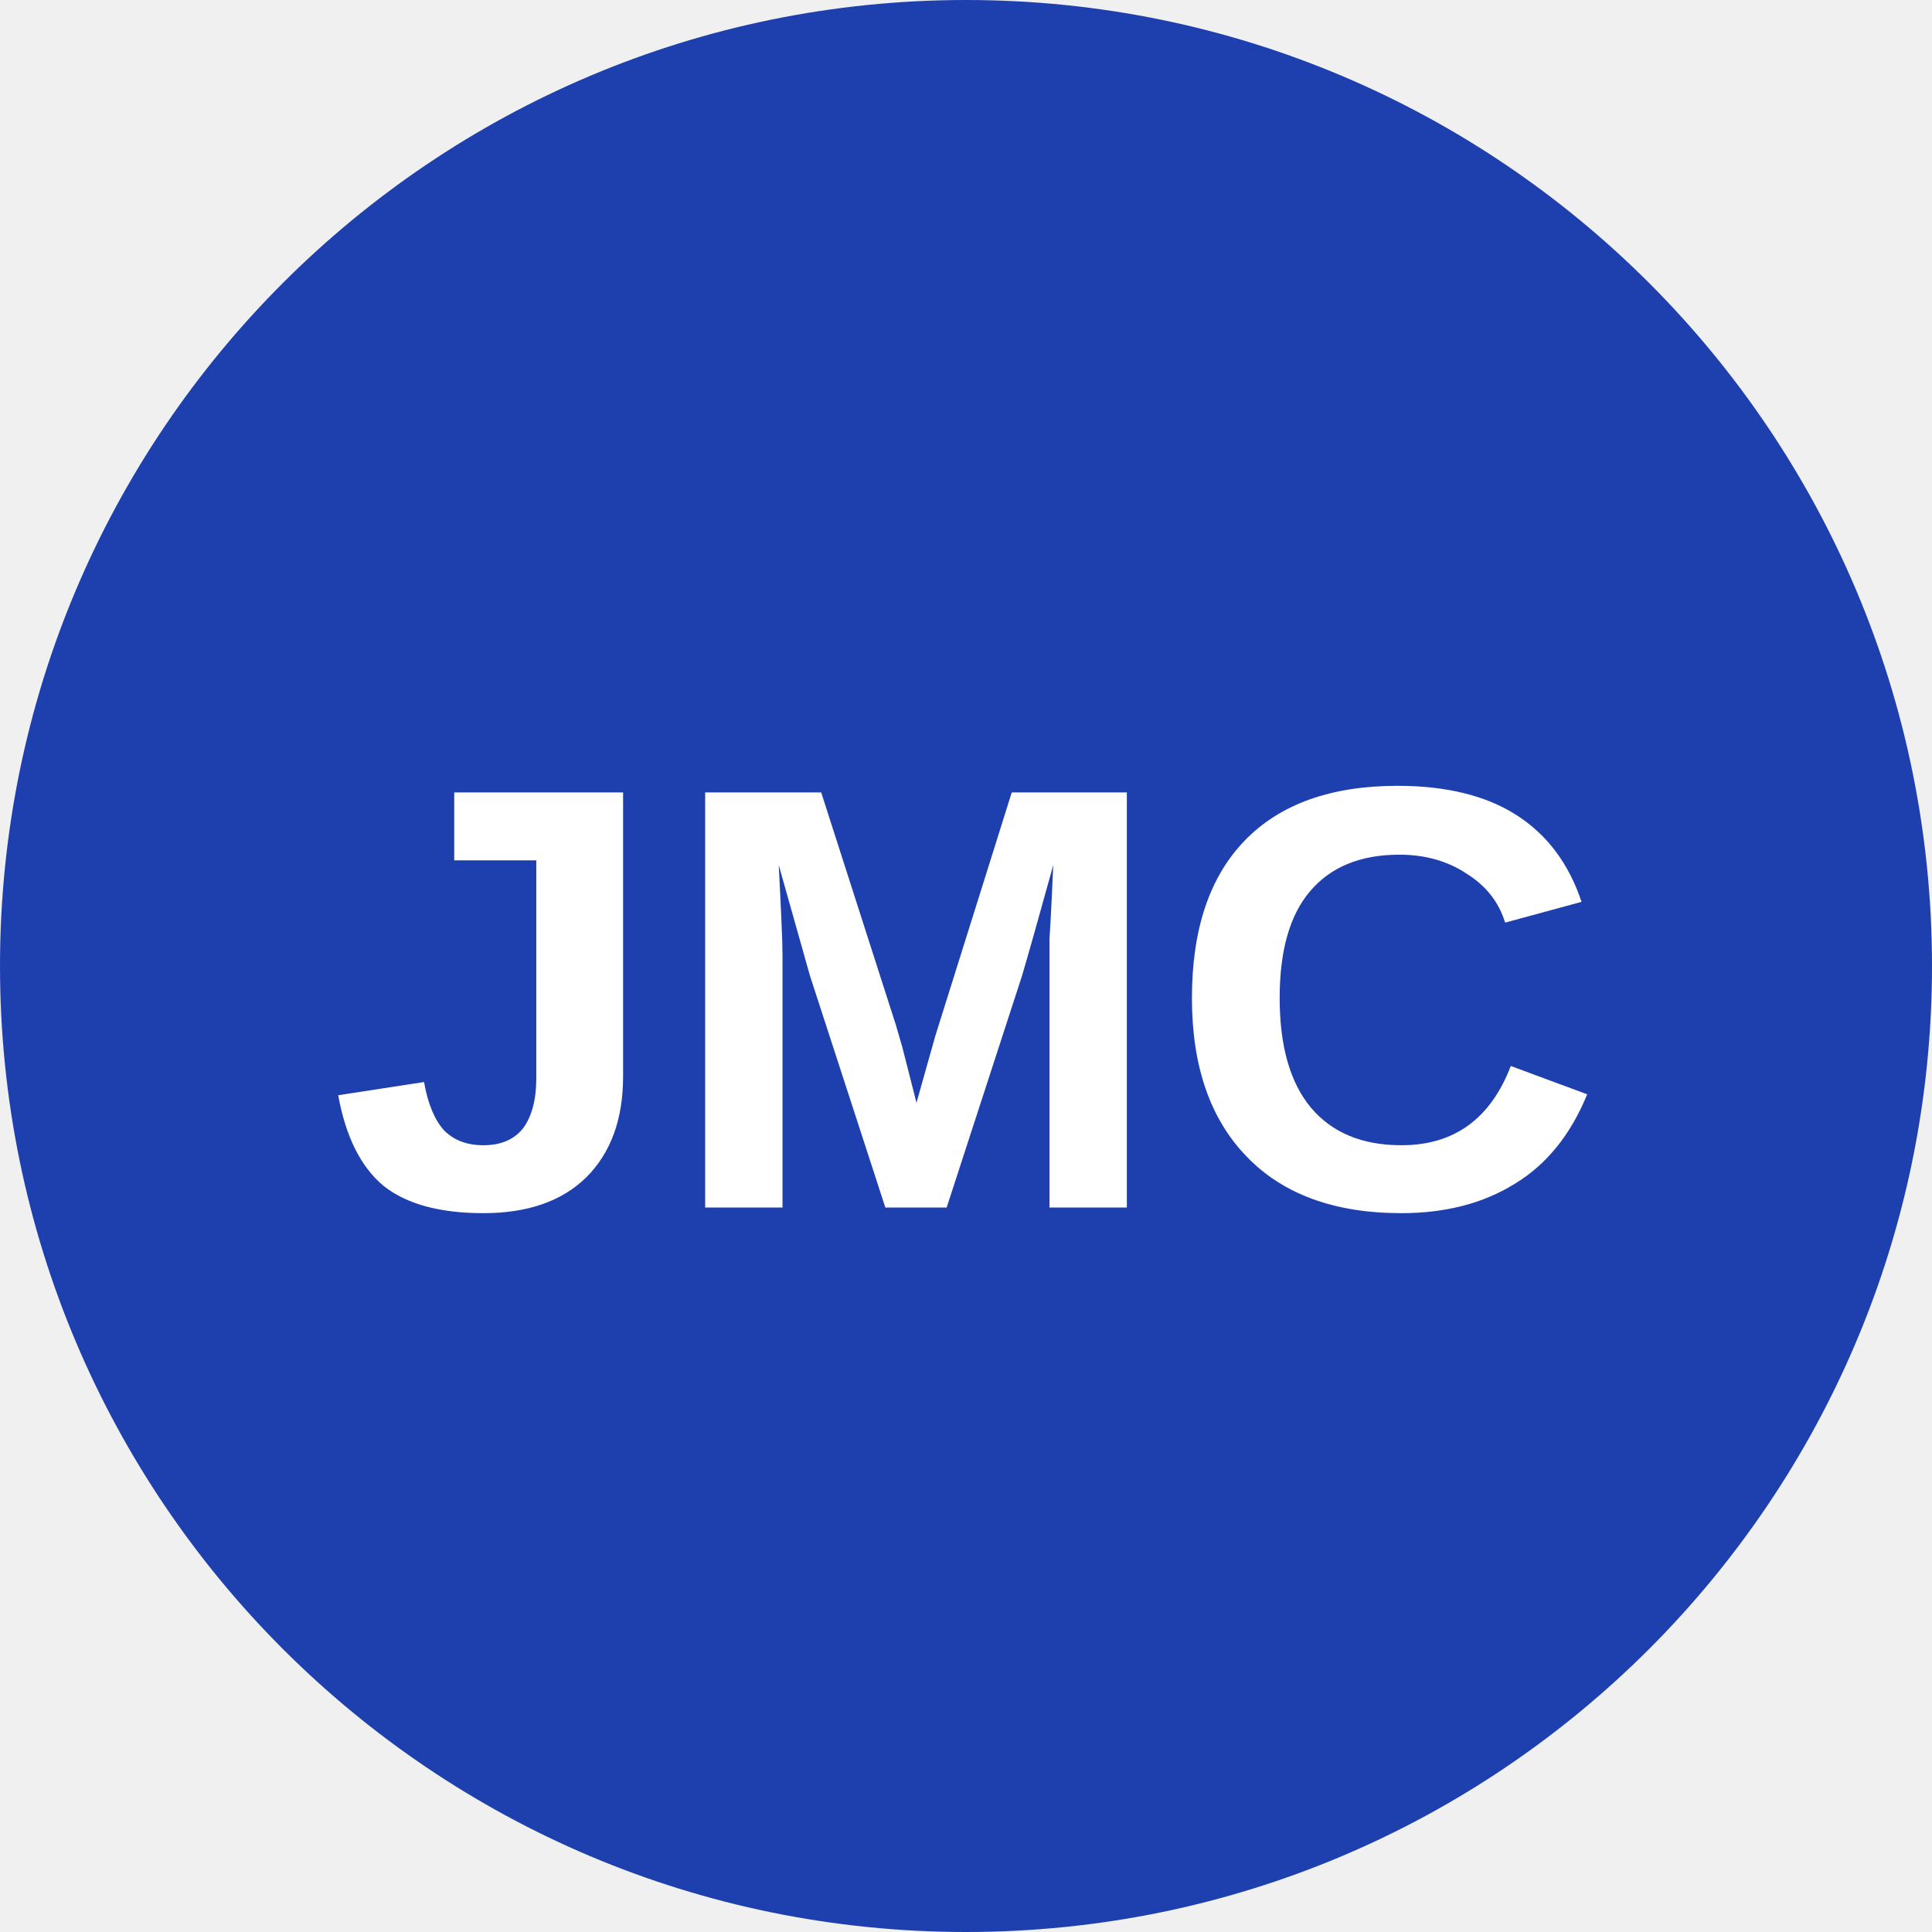
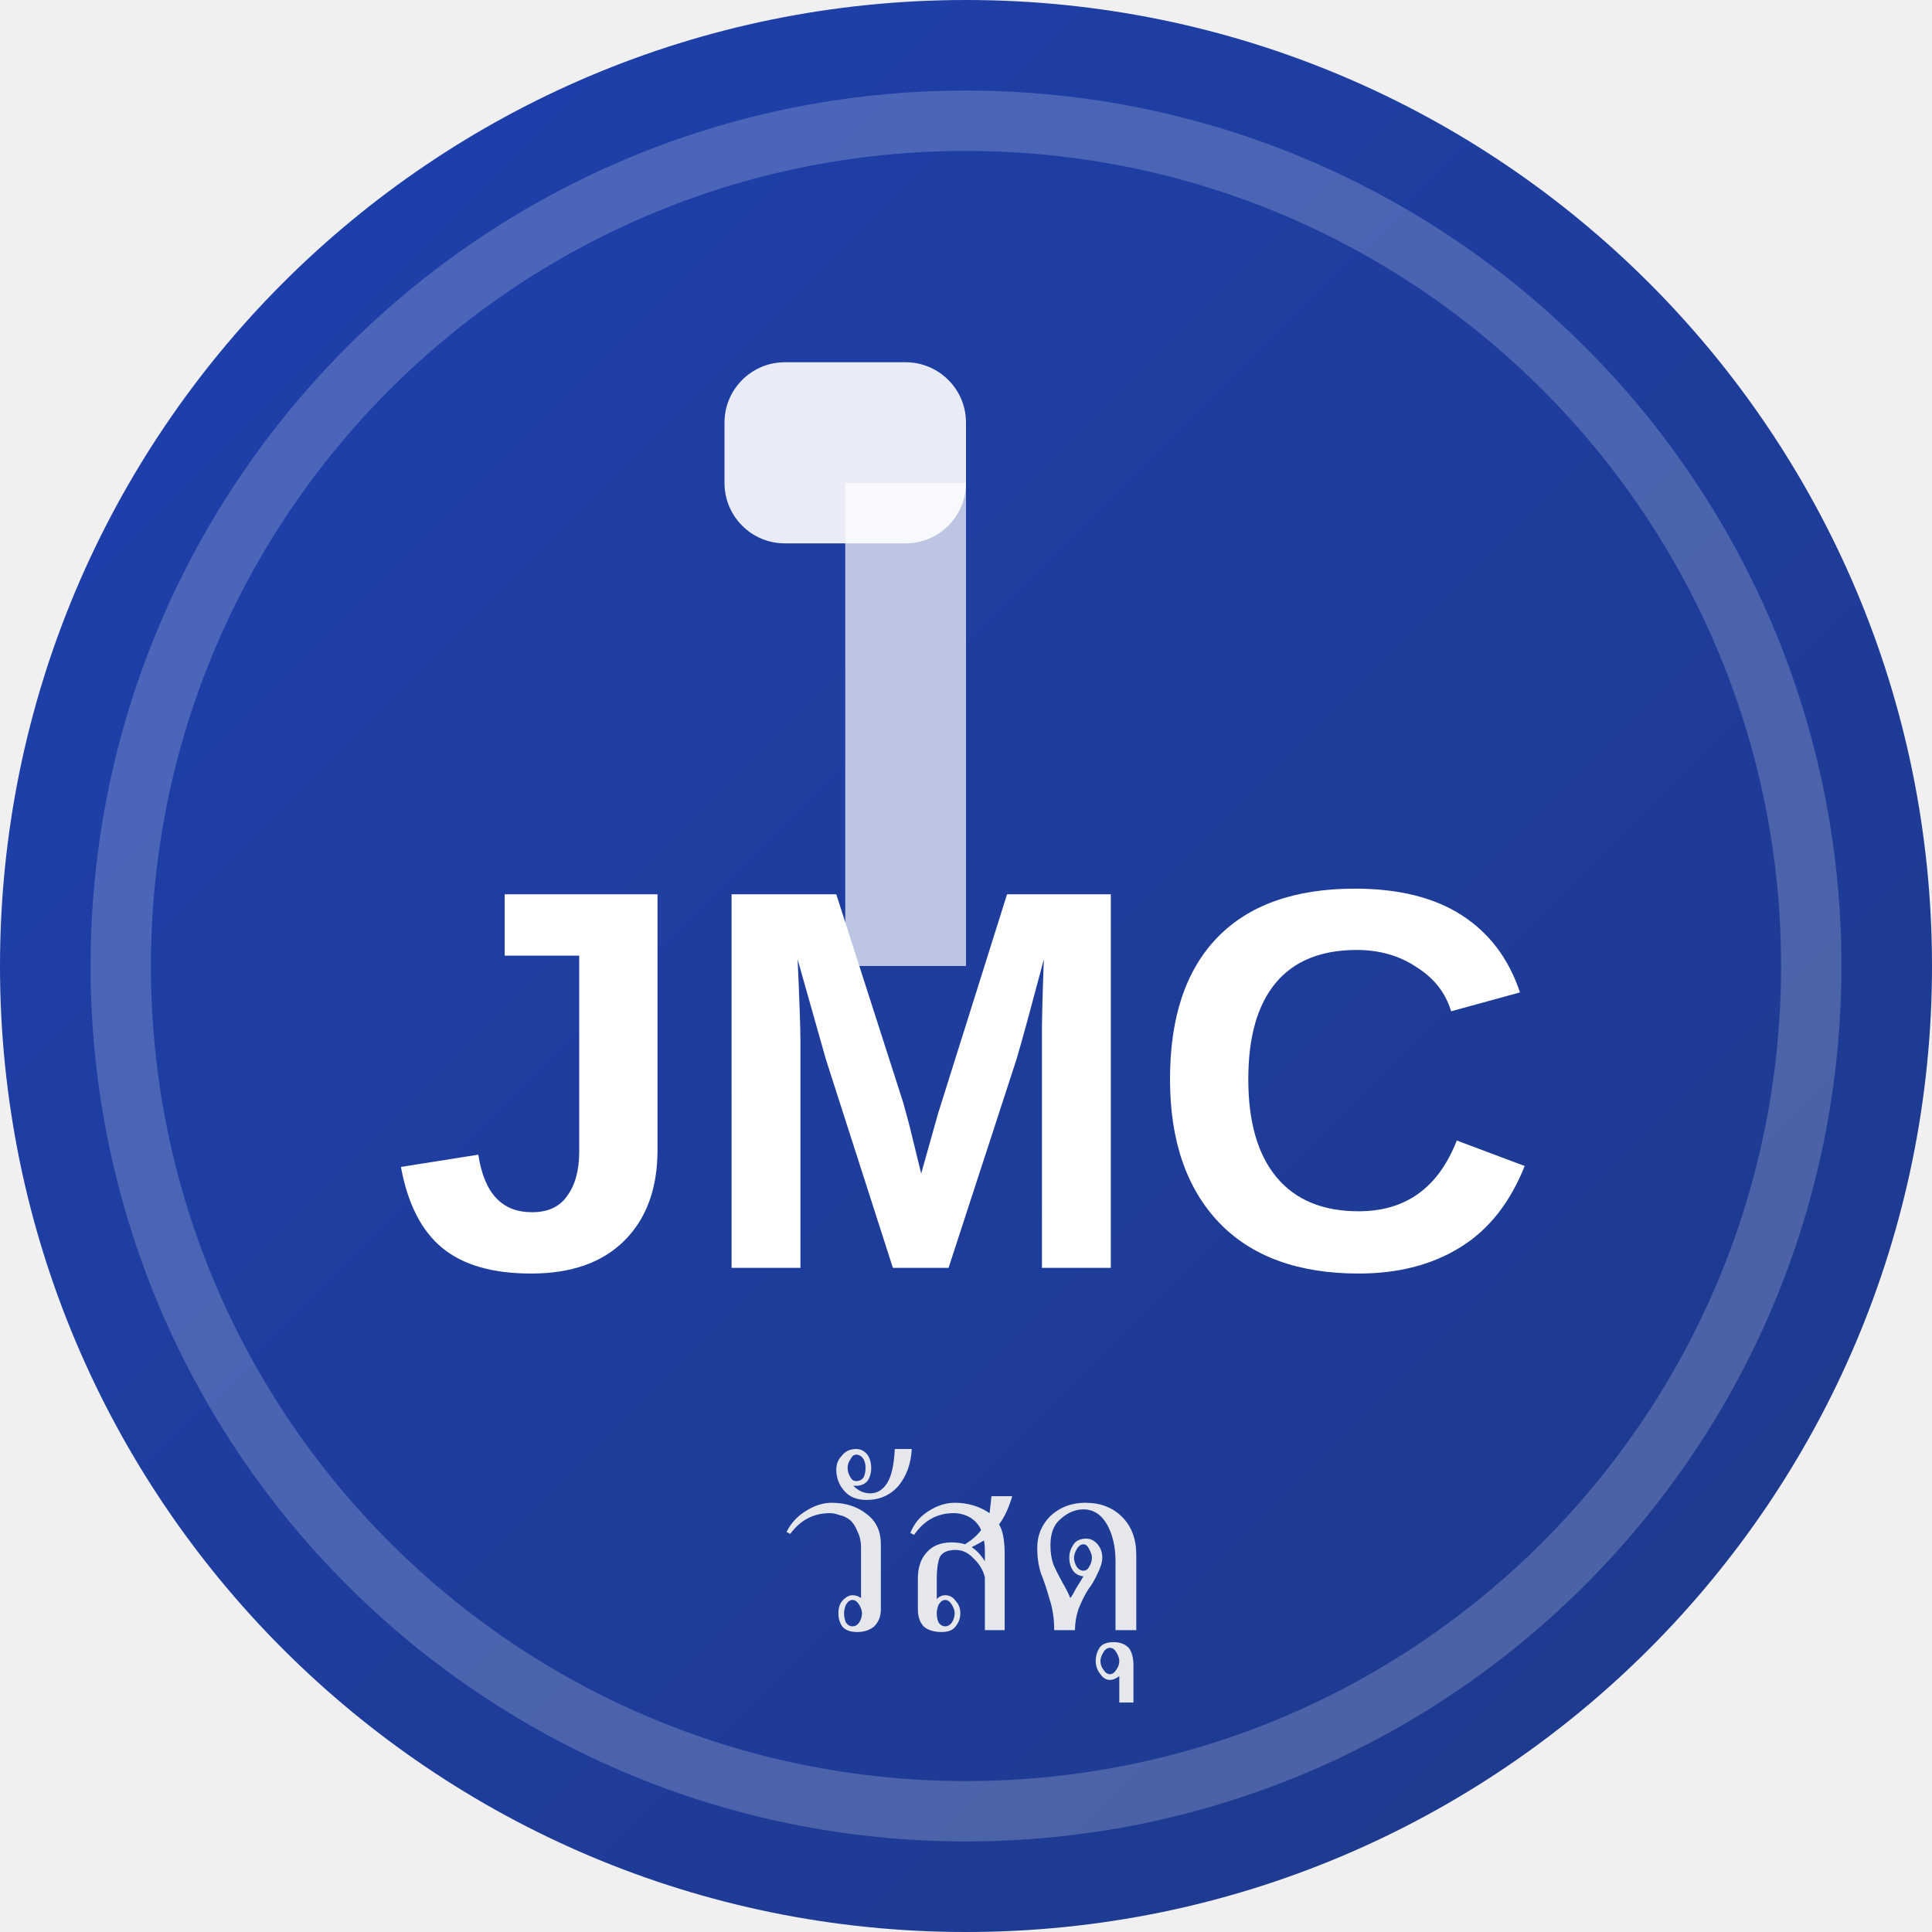
<svg xmlns="http://www.w3.org/2000/svg" width="32" height="32" viewBox="0 0 32 32">
-   <circle cx="16" cy="16" r="16" fill="#1E40AF" />
-   <text x="16" y="20" text-anchor="middle" font-family="Arial, sans-serif" font-size="10" font-weight="bold" fill="#FFFFFF">JMC</text>
+   <defs>
+     <linearGradient id="bgGrad" x1="0%" y1="0%" x2="100%" y2="100%">
+       <stop offset="0%" style="stop-color:#1E40AF;stop-opacity:1" />
+       <stop offset="100%" style="stop-color:#1E3A8A;stop-opacity:1" />
+     </linearGradient>
+   </defs>
+   <circle cx="16" cy="16" r="16" fill="url(#bgGrad)" />
+   <circle cx="16" cy="16" r="14" fill="none" stroke="rgba(255,255,255,0.2)" stroke-width="1" />
+   <g transform="translate(8, 6)">
+     <rect x="6" y="2" width="2" height="8" fill="#FFFFFF" opacity="0.7" />
+     <rect x="4" y="0" width="4" height="3" fill="#FFFFFF" opacity="0.9" rx="1" />
+   </g>
+   <text x="16" y="21" text-anchor="middle" font-family="Arial, sans-serif" font-size="9" font-weight="bold" fill="#FFFFFF">JMC</text>
+   <text x="16" y="27" text-anchor="middle" font-family="Arial, sans-serif" font-size="4" fill="#E5E7EB">วัสดุ</text>
</svg>
